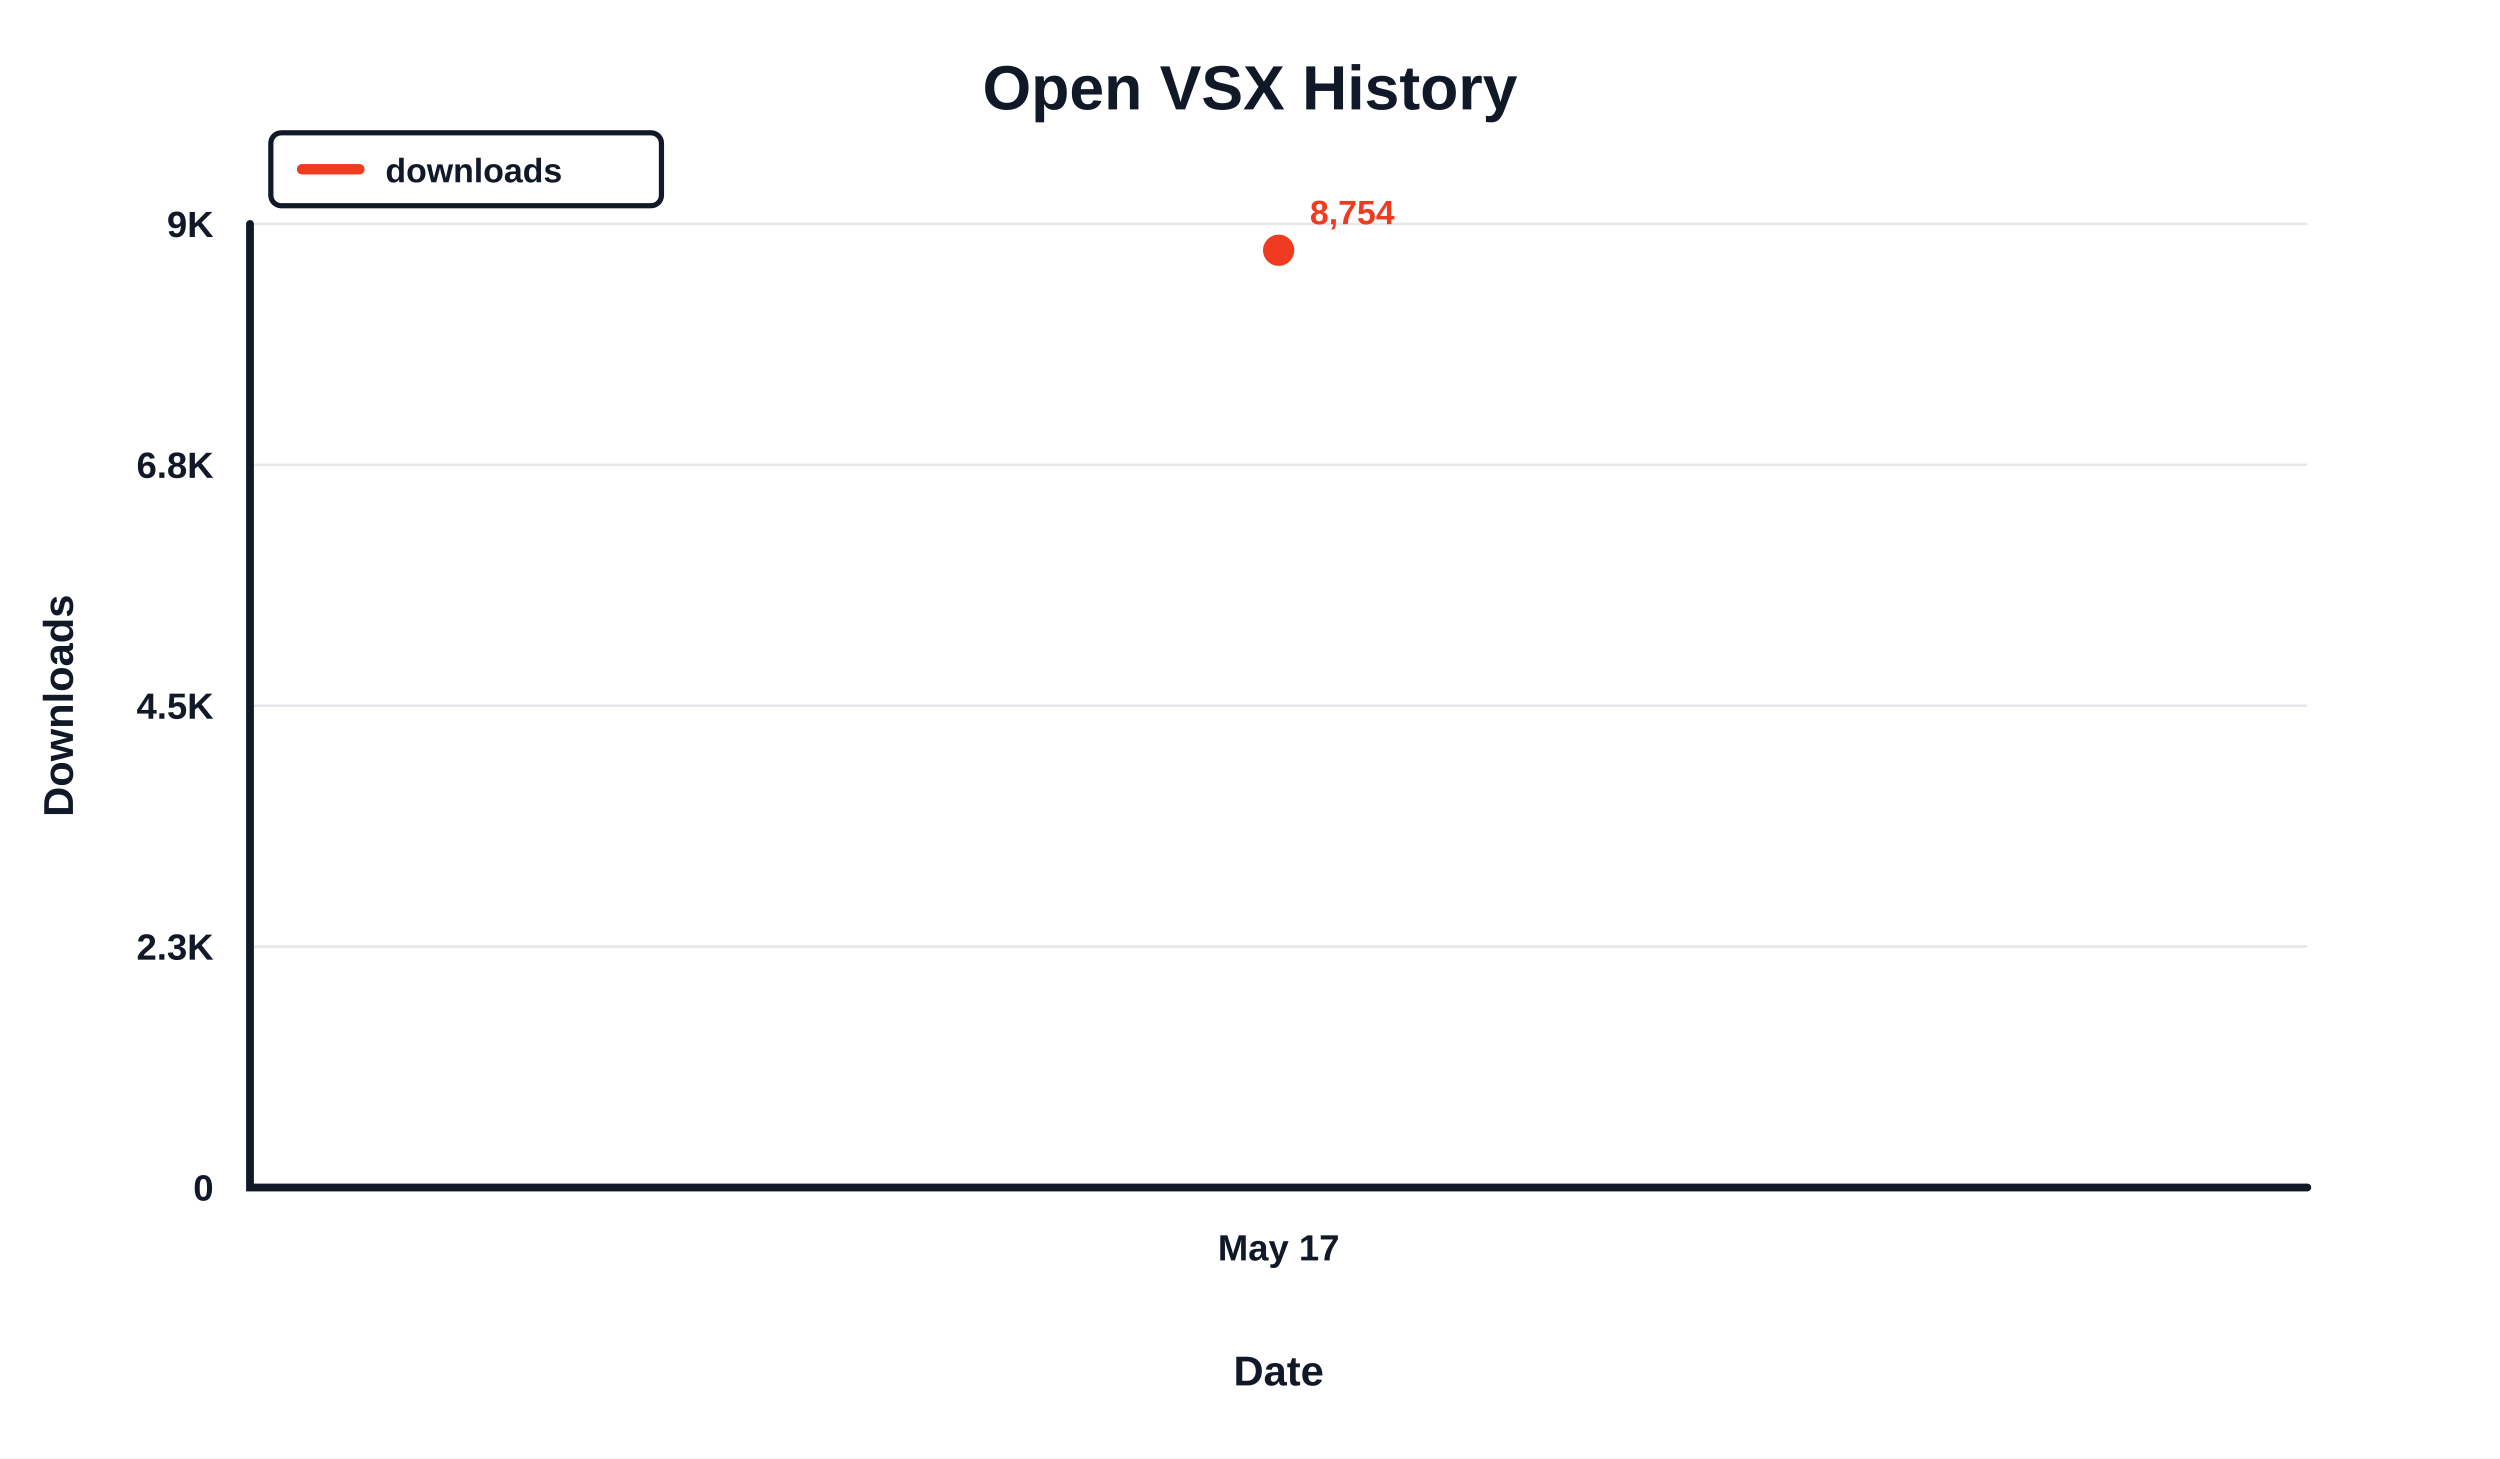
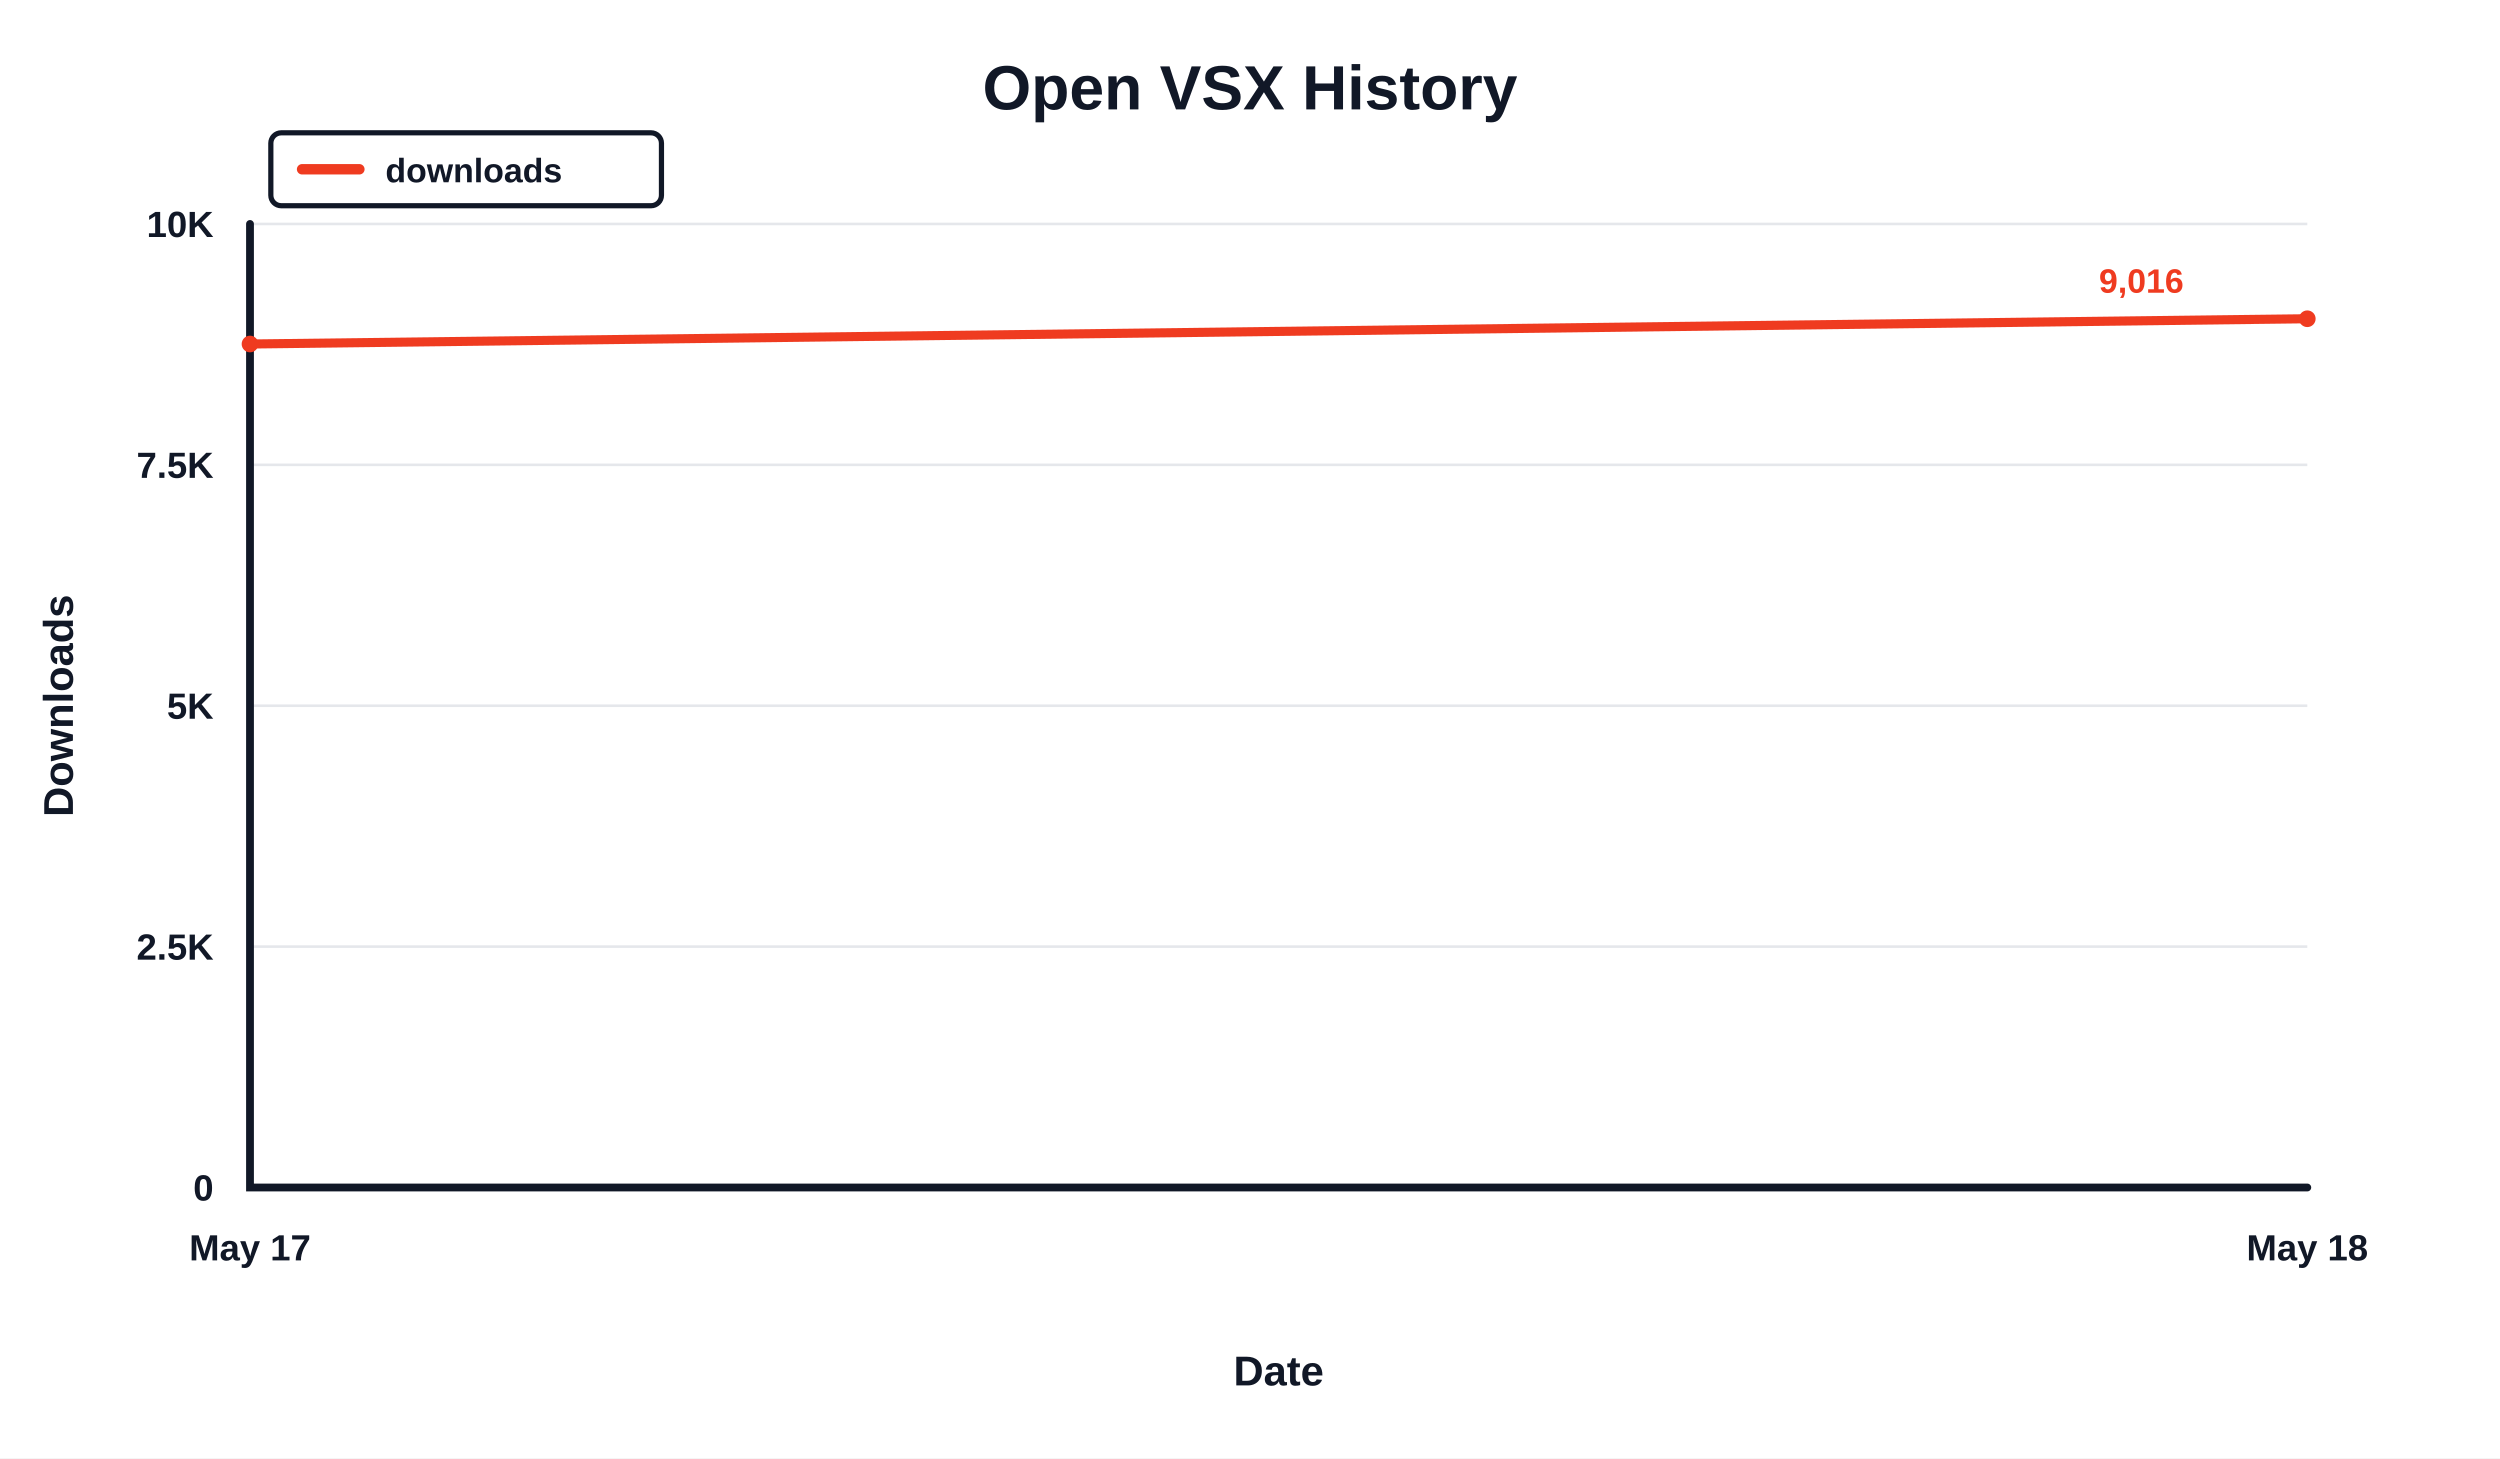
<svg xmlns="http://www.w3.org/2000/svg" width="960" height="560" viewBox="0 0 960 560" role="img" aria-label="winterdrive.virtual-tabs Open VSX History line chart">
  <rect width="960" height="560" fill="#ffffff" />
  <text x="480" y="42" text-anchor="middle" font-family="Segoe UI, Arial, sans-serif" font-size="24" font-weight="700" fill="#111827">Open VSX History</text>
  <g transform="translate(104,64)">
    <rect x="0" y="-13" width="150" height="28" rx="4" fill="#ffffff" stroke="#111827" stroke-width="2" />
    <line x1="12" y1="1" x2="34" y2="1" stroke="#ef3b20" stroke-width="4" stroke-linecap="round" />
    <text x="44" y="6" font-family="Segoe UI, Arial, sans-serif" font-size="13" font-weight="600" fill="#111827">downloads</text>
  </g>
  <line x1="96" y1="456.0" x2="886" y2="456.0" stroke="#e5e7eb" stroke-width="1" />
  <text x="82" y="461.0" text-anchor="end" font-family="Segoe UI, Arial, sans-serif" font-size="14" font-weight="600" fill="#111827">0</text>
  <line x1="96" y1="363.5" x2="886" y2="363.5" stroke="#e5e7eb" stroke-width="1" />
-   <text x="82" y="368.5" text-anchor="end" font-family="Segoe UI, Arial, sans-serif" font-size="14" font-weight="600" fill="#111827">2.3K</text>
+   <text x="82" y="368.5" text-anchor="end" font-family="Segoe UI, Arial, sans-serif" font-size="14" font-weight="600" fill="#111827">2.5K</text>
  <line x1="96" y1="271.0" x2="886" y2="271.0" stroke="#e5e7eb" stroke-width="1" />
-   <text x="82" y="276.0" text-anchor="end" font-family="Segoe UI, Arial, sans-serif" font-size="14" font-weight="600" fill="#111827">4.5K</text>
+   <text x="82" y="276.0" text-anchor="end" font-family="Segoe UI, Arial, sans-serif" font-size="14" font-weight="600" fill="#111827">5K</text>
  <line x1="96" y1="178.5" x2="886" y2="178.5" stroke="#e5e7eb" stroke-width="1" />
-   <text x="82" y="183.5" text-anchor="end" font-family="Segoe UI, Arial, sans-serif" font-size="14" font-weight="600" fill="#111827">6.8K</text>
+   <text x="82" y="183.5" text-anchor="end" font-family="Segoe UI, Arial, sans-serif" font-size="14" font-weight="600" fill="#111827">7.5K</text>
  <line x1="96" y1="86.0" x2="886" y2="86.0" stroke="#e5e7eb" stroke-width="1" />
-   <text x="82" y="91.0" text-anchor="end" font-family="Segoe UI, Arial, sans-serif" font-size="14" font-weight="600" fill="#111827">9K</text>
+   <text x="82" y="91.0" text-anchor="end" font-family="Segoe UI, Arial, sans-serif" font-size="14" font-weight="600" fill="#111827">10K</text>
  <path d="M96,86 L96,456 L886,456" fill="none" stroke="#111827" stroke-width="3" stroke-linecap="round" />
-   <circle cx="491.0" cy="96.1" r="6" fill="#ef3b20" />
-   <text x="503.0" y="86.1" font-family="Segoe UI, Arial, sans-serif" font-size="13" font-weight="700" fill="#ef3b20">8,754</text>
-   <text x="491.0" y="484" text-anchor="middle" font-family="Segoe UI, Arial, sans-serif" font-size="14" font-weight="600" fill="#111827">May 17</text>
+   <path d="M96.0,132.1 L886.0,122.4" fill="none" stroke="#ef3b20" stroke-width="3.5" stroke-linecap="round" stroke-linejoin="round" />
+   <circle cx="96.0" cy="132.1" r="3.2" fill="#ef3b20" />
+   <circle cx="886.0" cy="122.4" r="3.2" fill="#ef3b20" />
+   <text x="806.0" y="112.4" font-family="Segoe UI, Arial, sans-serif" font-size="13" font-weight="700" fill="#ef3b20">9,016</text>
+   <text x="96.0" y="484" text-anchor="middle" font-family="Segoe UI, Arial, sans-serif" font-size="14" font-weight="600" fill="#111827">May 17</text>
+   <text x="886.0" y="484" text-anchor="middle" font-family="Segoe UI, Arial, sans-serif" font-size="14" font-weight="600" fill="#111827">May 18</text>
  <text x="491" y="532" text-anchor="middle" font-family="Segoe UI, Arial, sans-serif" font-size="16" font-weight="600" fill="#111827">Date</text>
  <text transform="translate(28 271) rotate(-90)" text-anchor="middle" font-family="Segoe UI, Arial, sans-serif" font-size="16" font-weight="600" fill="#111827">Downloads</text>
</svg>
